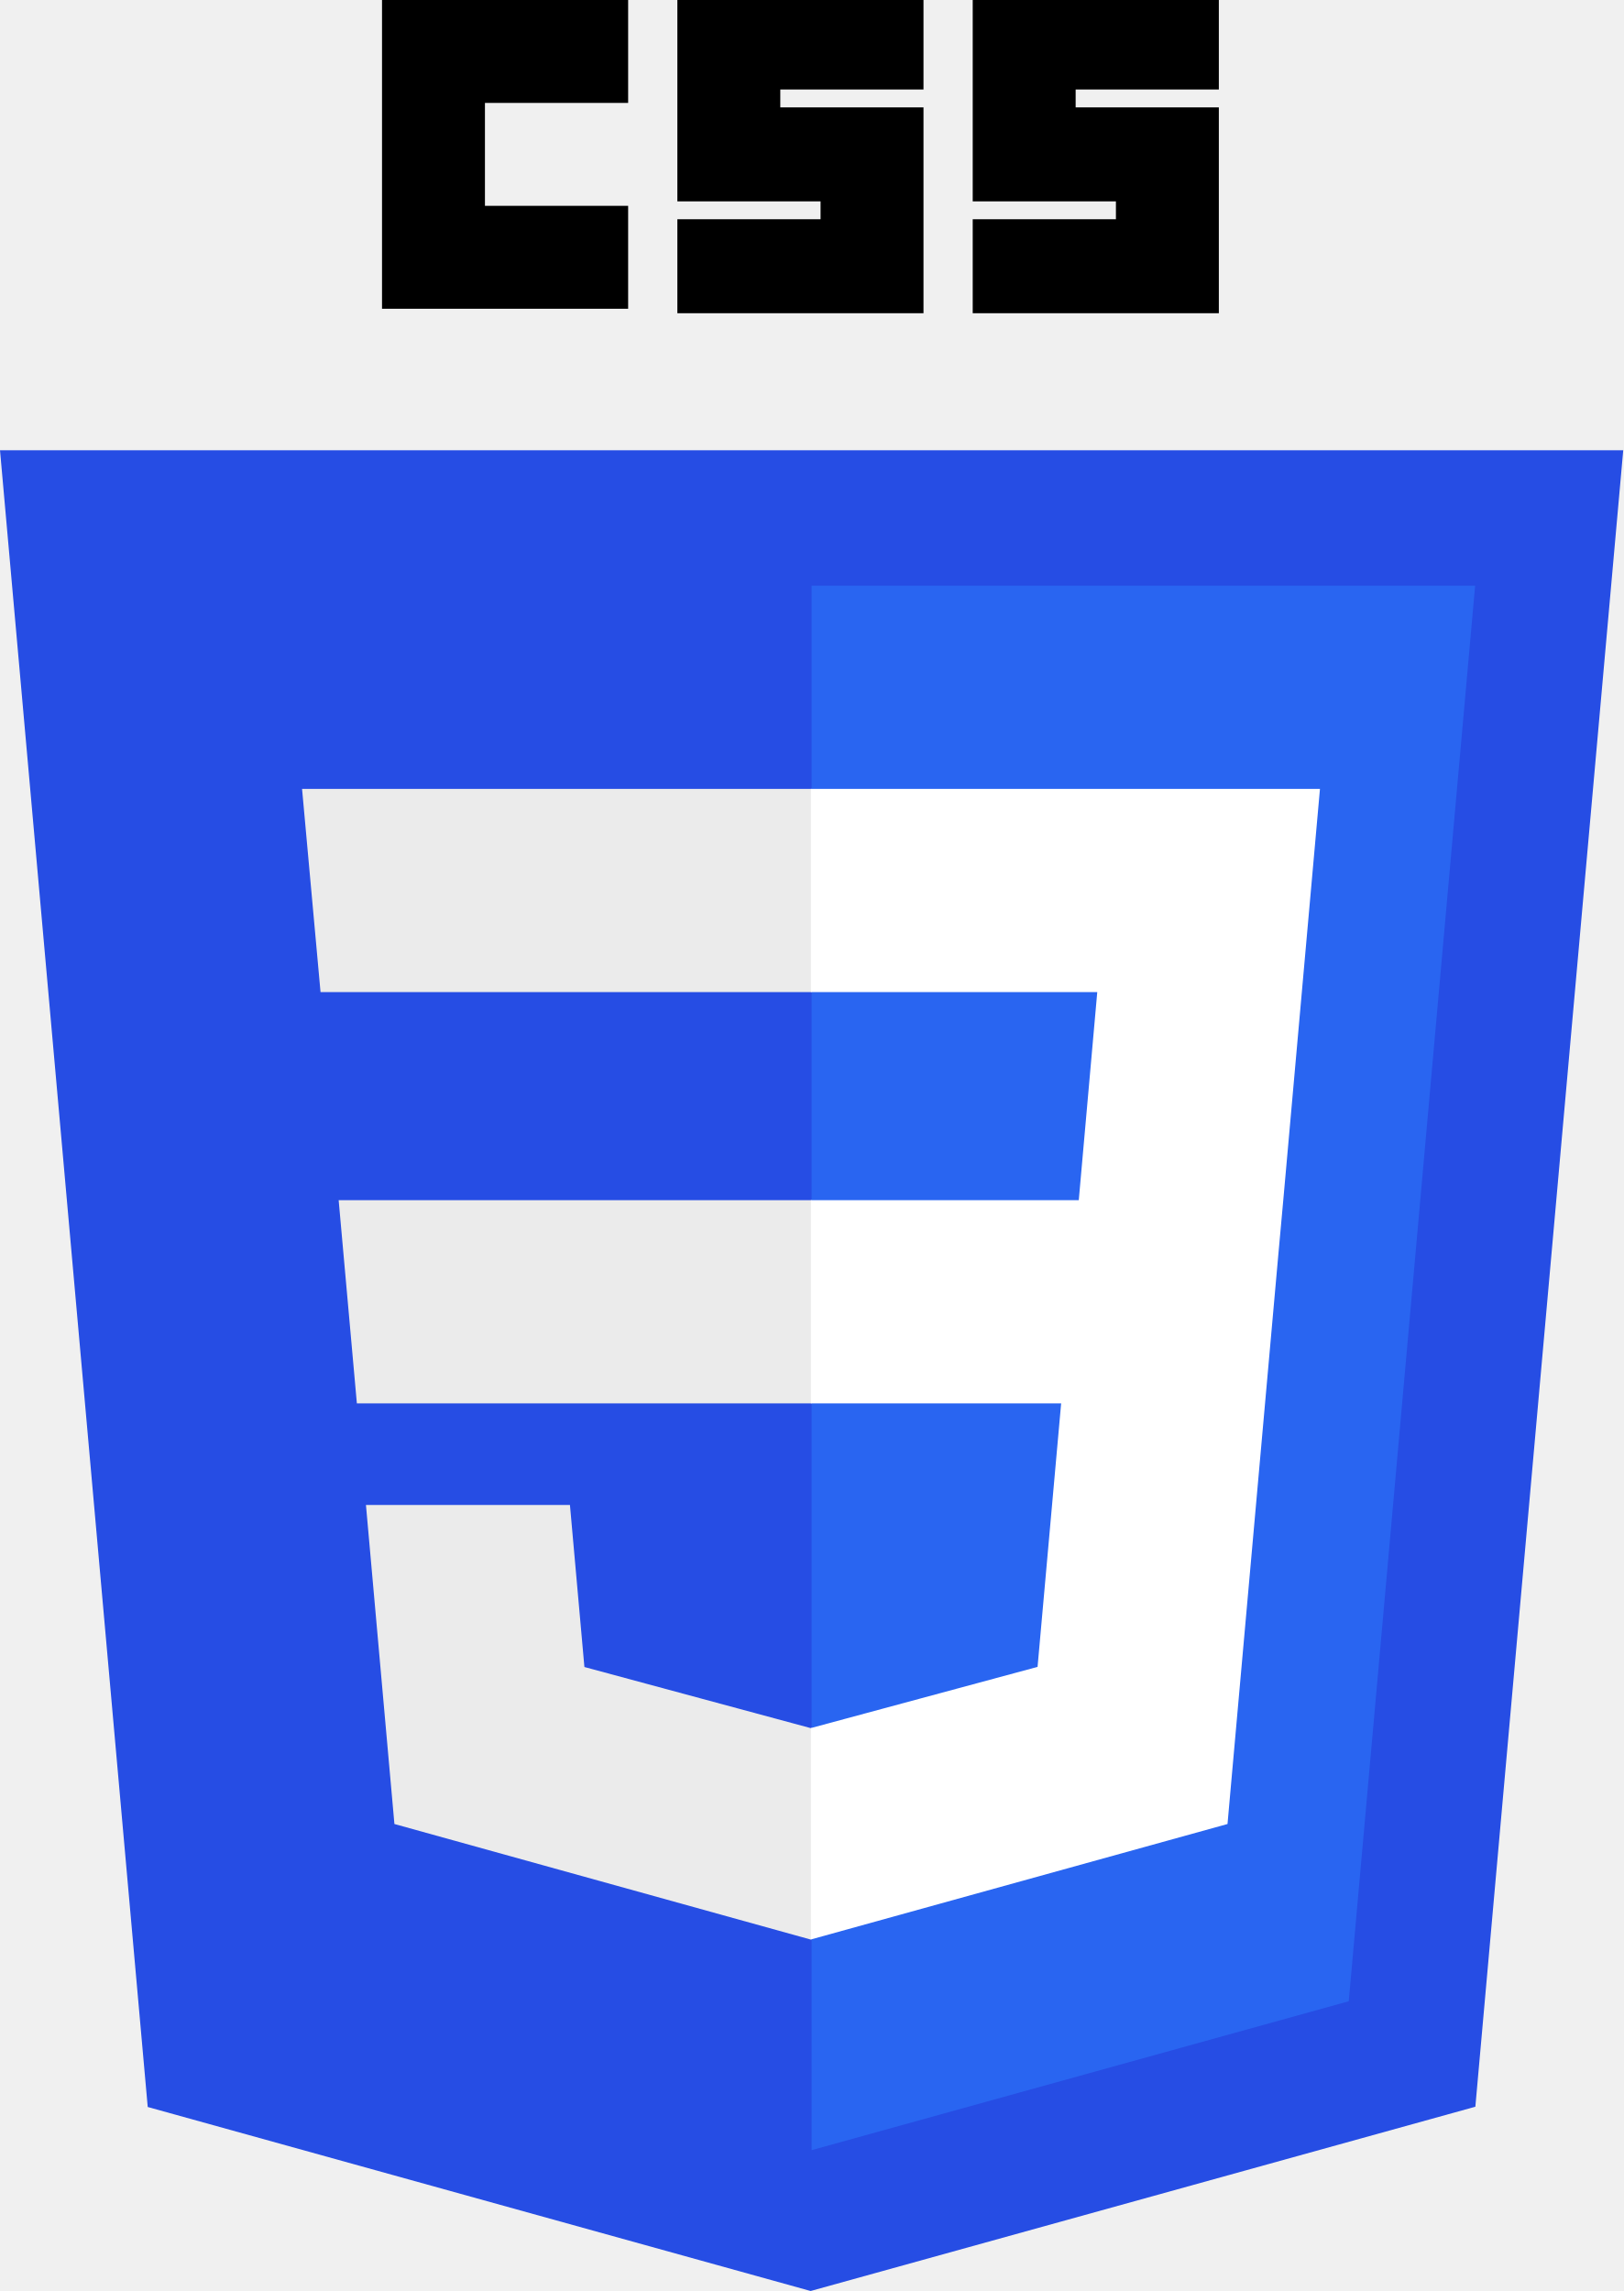
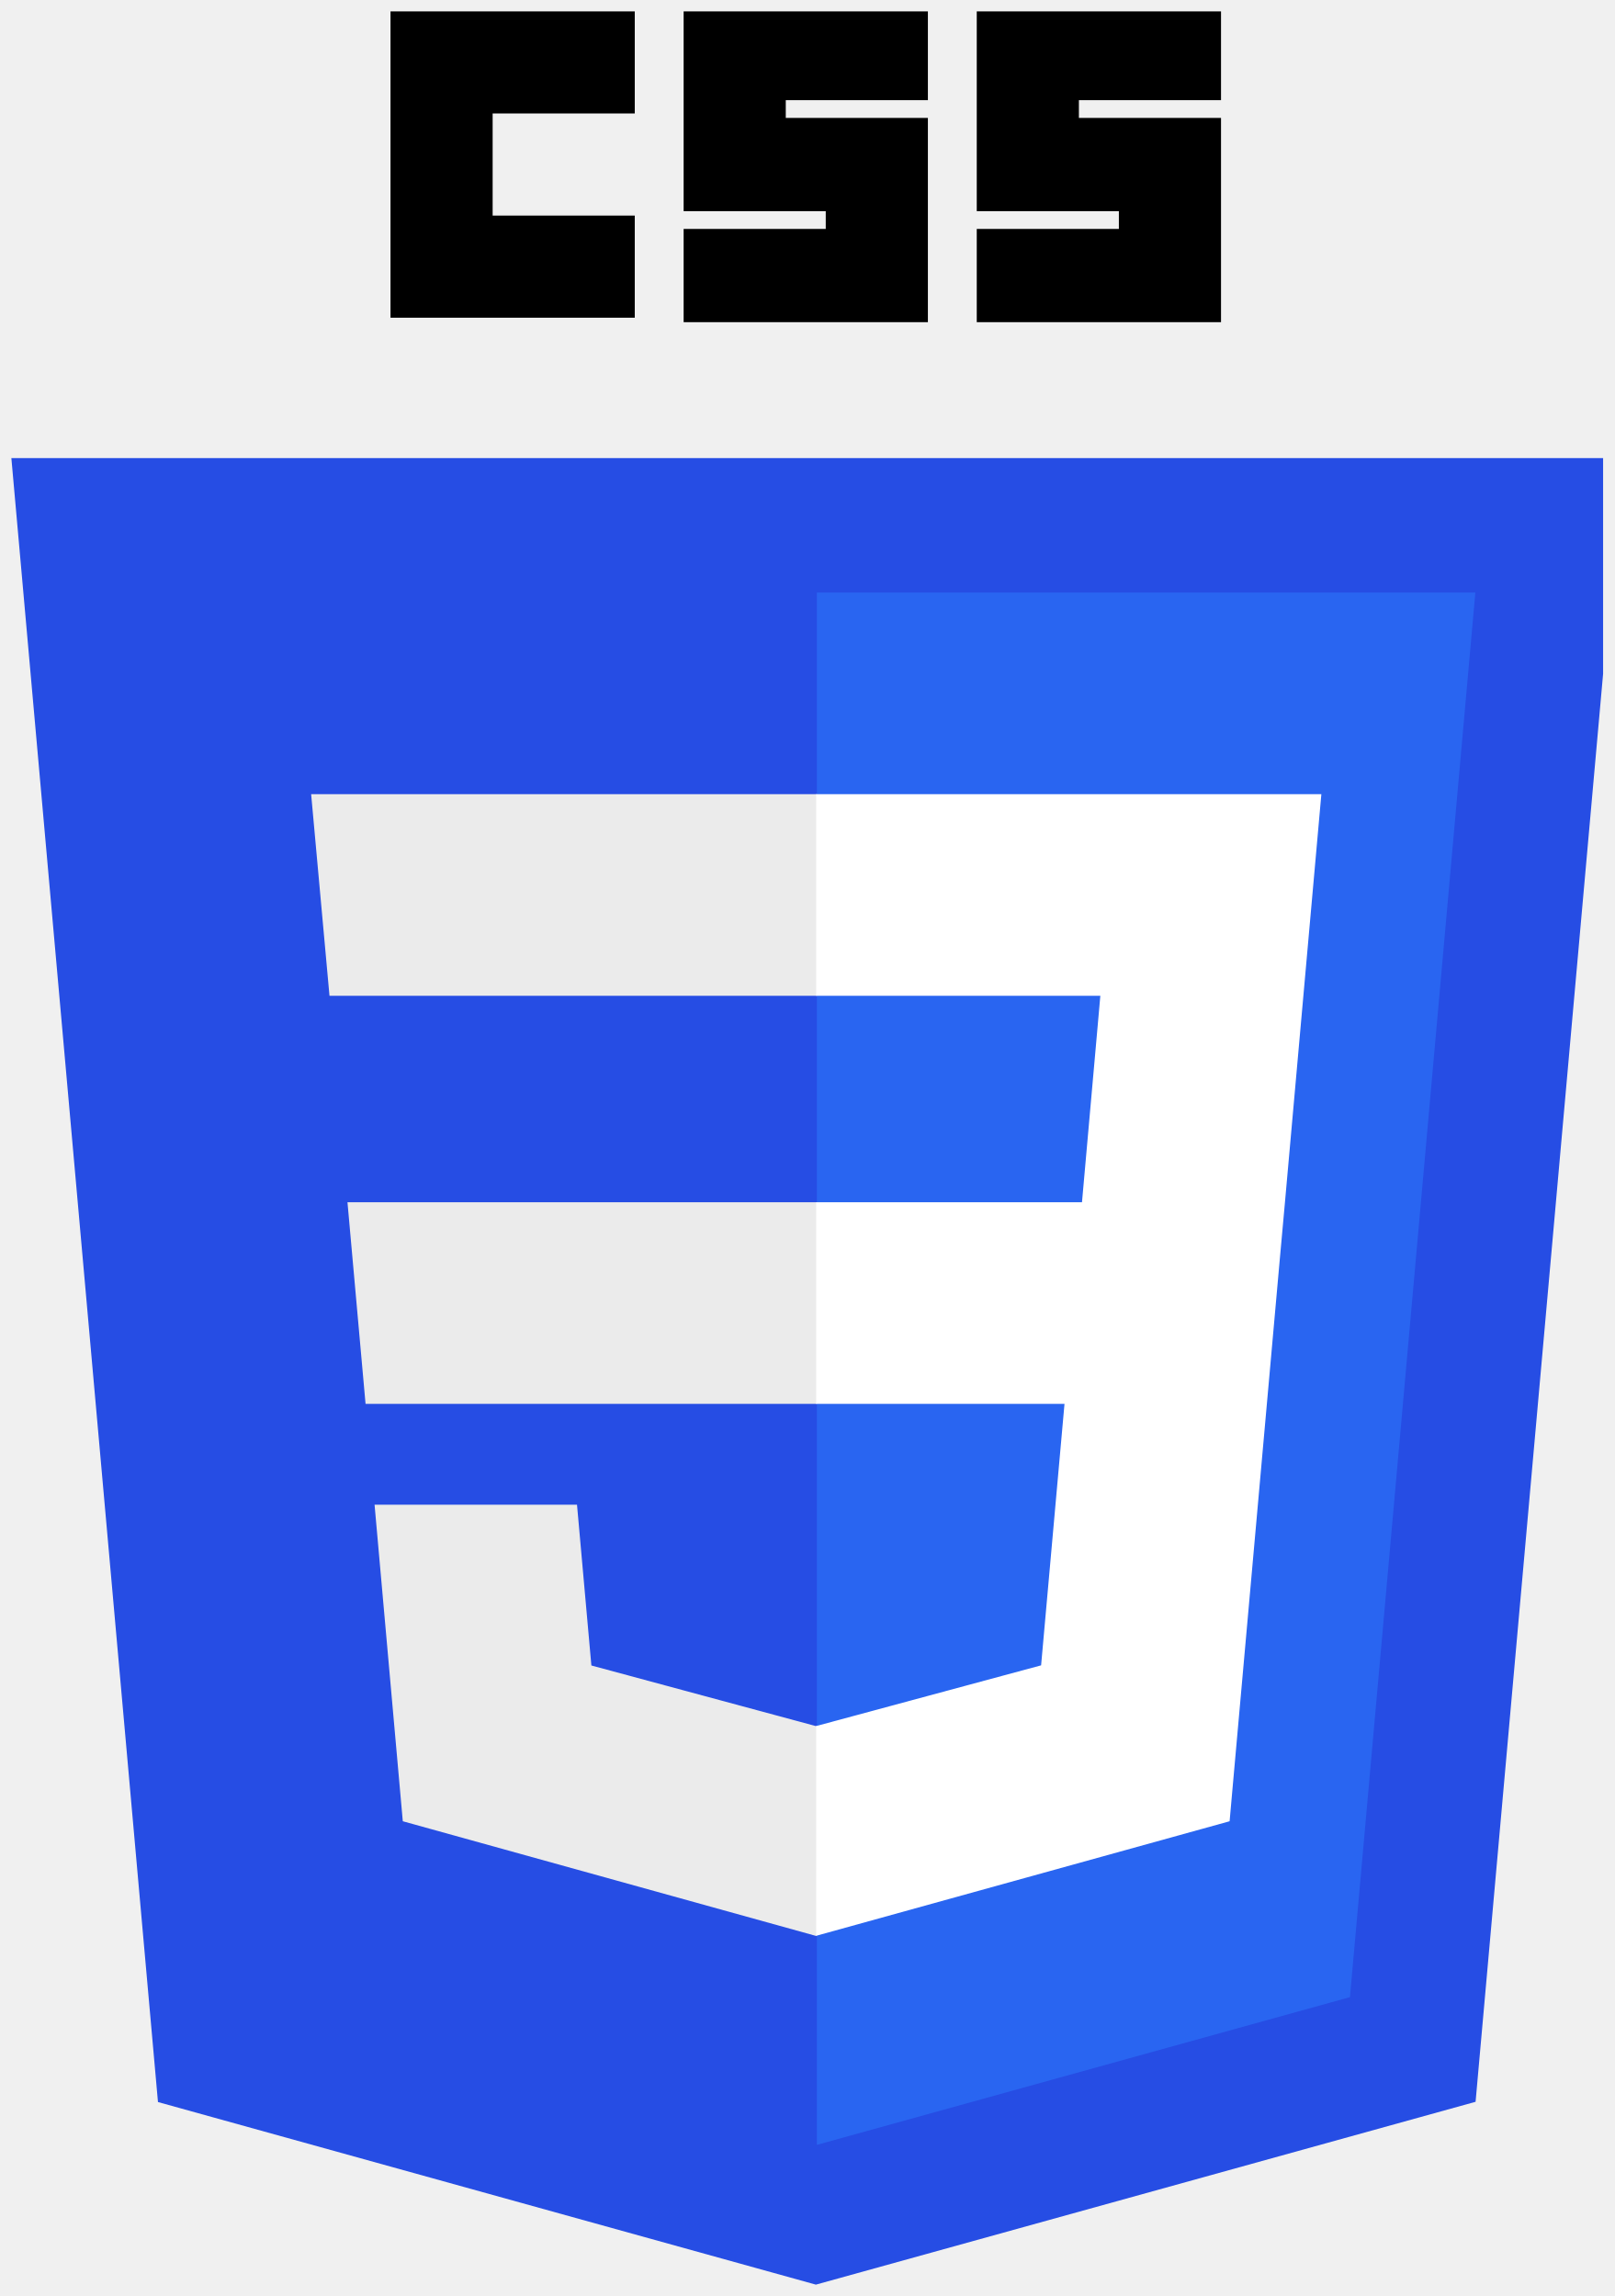
- <svg xmlns="http://www.w3.org/2000/svg" width="102.372mm" height="144.498mm" viewBox="0 0 362.734 512" id="svg3476" version="1.1">
-   <defs id="defs3478" />
-   <g id="layer1" transform="translate(-193.633,-276.3622)">
-     <g id="g3013" transform="translate(119,276.3622)">
-       <polygon id="polygon2989" points="437.367,100.62 404.321,470.819 255.778,512 107.644,470.877 74.633,100.62 " style="fill:#264de4" />
-       <polygon id="polygon2991" points="376.03,447.246 404.27,130.894 256,130.894 256,480.523 " style="fill:#2965f1" />
-       <polygon id="polygon2993" points="150.31,268.217 154.38,313.627 256,313.627 256,268.217 " style="fill:#ebebeb" />
-       <polygon id="polygon2995" points="256,176.305 255.843,176.305 142.132,176.305 146.26,221.716 256,221.716 " style="fill:#ebebeb" />
-       <polygon id="polygon2997" points="256,433.399 256,386.153 255.801,386.206 205.227,372.55 201.994,336.333 177.419,336.333 156.409,336.333 162.771,407.634 255.791,433.457 " style="fill:#ebebeb" />
-       <path id="path2999" d="m 160,0 55,0 0,23 -32,0 0,23 32,0 0,23 -55,0 z" />
-       <path id="path3001" d="m 226,0 55,0 0,20 -32,0 0,4 32,0 0,46 -55,0 0,-21 32,0 0,-4 -32,0 z" />
-       <path id="path3003" d="m 292,0 55,0 0,20 -32,0 0,4 32,0 0,46 -55,0 0,-21 32,0 0,-4 -32,0 z" />
-       <polygon id="polygon3005" points="311.761,313.627 306.49,372.521 255.843,386.191 255.843,433.435 348.937,407.634 349.62,399.962 360.291,280.411 361.399,268.217 369.597,176.305 255.843,176.305 255.843,221.716 319.831,221.716 315.699,268.217 255.843,268.217 255.843,313.627 " style="fill:#ffffff" />
-     </g>
+ <svg xmlns="http://www.w3.org/2000/svg" width="71" height="101" viewBox="0 0 71 101" fill="none">
+   <g clip-path="url(#clip0_2229_8)">
+     <path d="M71.347 20.152L64.892 92.457L35.88 100.5L6.947 92.468L0.5 20.152H71.347Z" fill="#264DE4" />
+     <path d="M59.367 87.853L64.882 26.065H35.923V94.352L59.367 87.853Z" fill="#2965F1" />
+     <path d="M15.281 52.886L16.076 61.755H35.923V52.886H15.281Z" fill="#EBEBEB" />
+     <path d="M35.923 34.935H35.893H13.683L14.49 43.804H35.923V34.935Z" fill="#EBEBEB" />
+     <path d="M35.923 85.148V75.92L35.884 75.931L26.007 73.264L25.375 66.19H20.575H16.472L17.714 80.116L35.882 85.159L35.923 85.148Z" fill="#EBEBEB" />
+     <path d="M17.173 0.5H27.915V4.992H21.665V9.484H27.915V13.977H17.173V0.5Z" fill="black" />
+     <path d="M30.064 0.5H40.806V4.406H34.556V5.188H40.806V14.172H30.064V10.07H36.314V9.289H30.064V0.5Z" fill="black" />
+     <path d="M42.955 0.5H53.697V4.406H47.447V5.188H53.697V14.172H42.955V10.07H49.205V9.289H42.955V0.5Z" fill="black" />
+     <path d="M46.814 61.755L45.785 73.258L35.893 75.928V85.155L54.075 80.116L54.208 78.618L56.293 55.268L56.509 52.886L58.11 34.935H35.893V43.804H48.39L47.583 52.886H35.893V61.755H46.814Z" fill="white" />
  </g>
+   <defs>
+     <clipPath id="clip0_2229_8">
+       <rect width="70" height="100" fill="white" transform="translate(0.5 0.5)" />
+     </clipPath>
+   </defs>
</svg>
